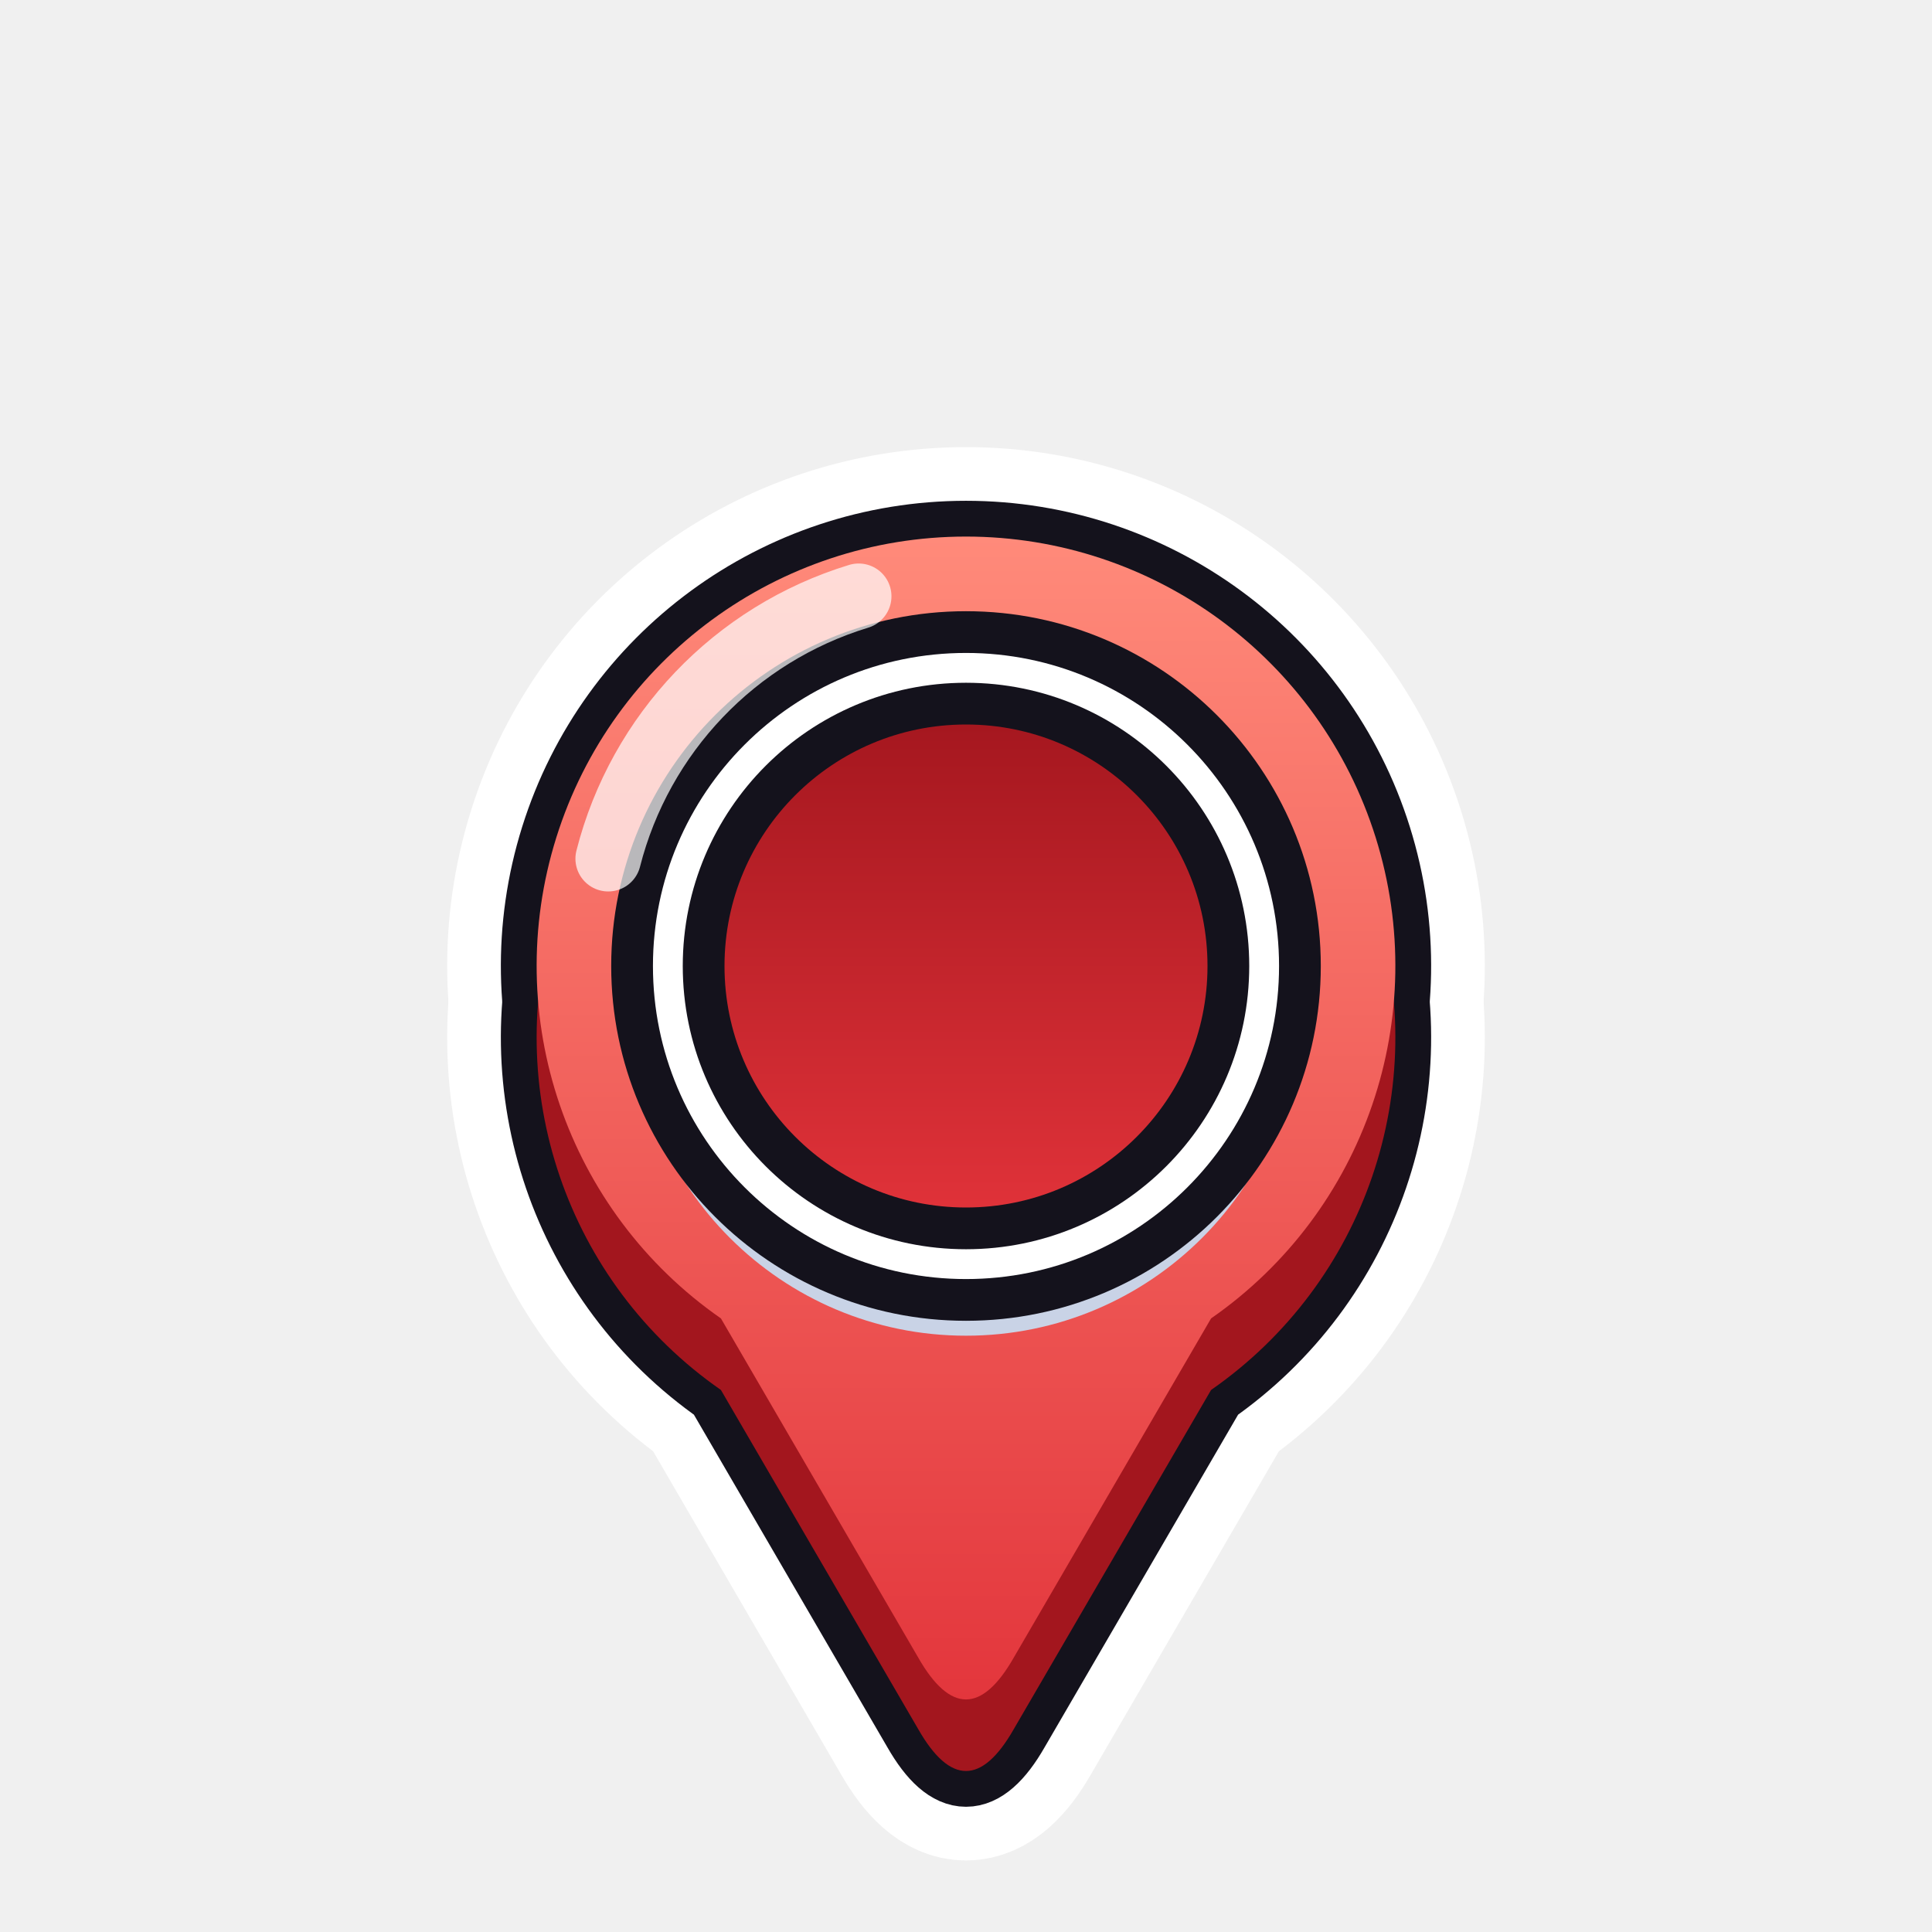
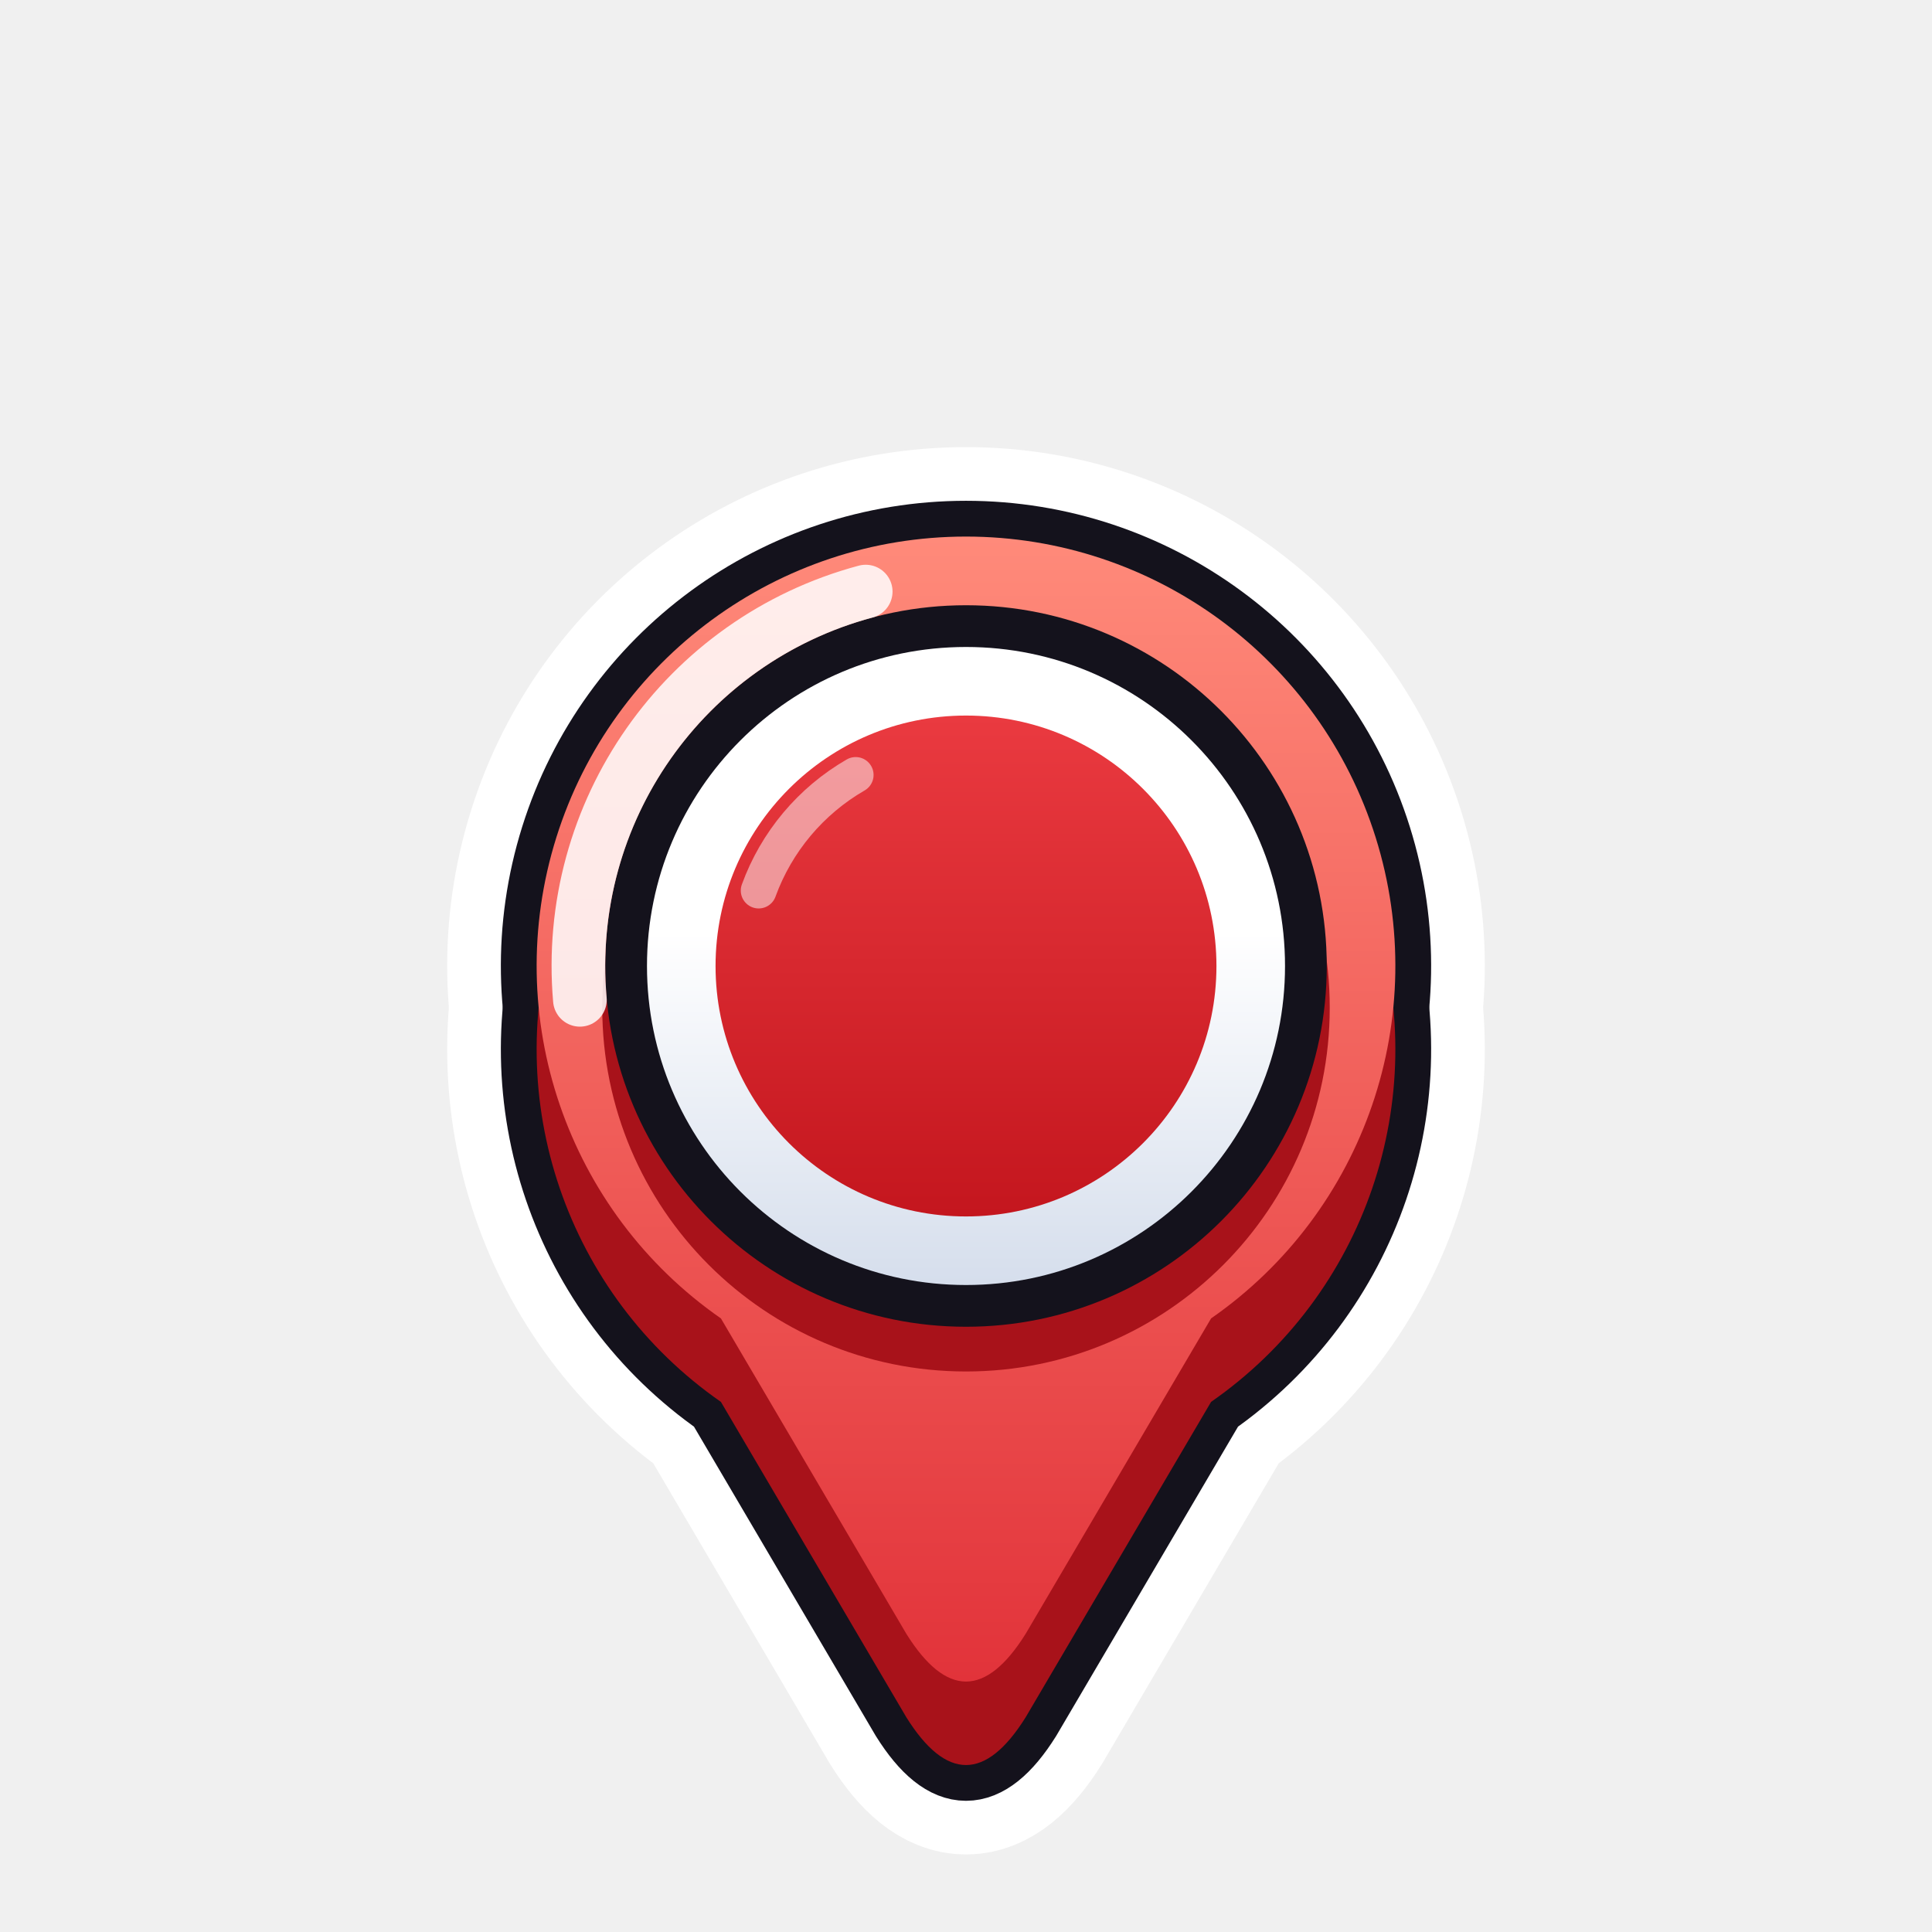
<svg xmlns="http://www.w3.org/2000/svg" viewBox="-62 -74 324 324" width="324" height="324">
  <defs>
-     <linearGradient id="gP" gradientUnits="userSpaceOnUse" x1="0" y1="16" x2="0" y2="218">
+     <linearGradient id="gP" gradientUnits="userSpaceOnUse" x1="0" y1="16" x2="0" y2="208">
      <stop offset="0" stop-color="#FF8A7A" />
      <stop offset="1" stop-color="#E2333A" />
    </linearGradient>
-     <linearGradient id="gI" gradientUnits="userSpaceOnUse" x1="0" y1="44" x2="0" y2="132">
-       <stop offset="0" stop-color="#A3161E" />
-       <stop offset="1" stop-color="#E2333A" />
+     <linearGradient id="gW" gradientUnits="userSpaceOnUse" x1="0" y1="31" x2="0" y2="145">
+       <stop offset="0.45" stop-color="#fff" />
+       <stop offset="1" stop-color="#D3DCEB" />
+     </linearGradient>
+     <linearGradient id="gI" gradientUnits="userSpaceOnUse" x1="0" y1="46" x2="0" y2="130">
+       <stop offset="0" stop-color="#EA3A40" />
+       <stop offset="1" stop-color="#C4161E" />
    </linearGradient>
  </defs>
-   <path d="M58.9,147.1 A72,72 0 1,1 141.1,147.1 L108,204 Q100,218 92,204 Z" fill="#fff" stroke="#fff" stroke-width="30" stroke-linejoin="round" />
-   <path d="M58.9,147.1 A72,72 0 1,1 141.1,147.1 L108,204 Q100,218 92,204 Z" transform="translate(0,12)" fill="#fff" stroke="#fff" stroke-width="30" stroke-linejoin="round" />
-   <path d="M58.9,147.1 A72,72 0 1,1 141.1,147.1 L108,204 Q100,218 92,204 Z" fill="#14121C" stroke="#14121C" stroke-width="12" stroke-linejoin="round" />
-   <path d="M58.9,147.1 A72,72 0 1,1 141.1,147.1 L108,204 Q100,218 92,204 Z" transform="translate(0,12)" fill="#14121C" stroke="#14121C" stroke-width="12" stroke-linejoin="round" />
-   <path d="M58.9,147.1 A72,72 0 1,1 141.1,147.1 L108,204 Q100,218 92,204 Z" transform="translate(0,12)" fill="#A3161E" />
-   <path d="M58.9,147.1 A72,72 0 1,1 141.1,147.1 L108,204 Q100,218 92,204 Z" fill="url(#gP)" />
-   <circle cx="100" cy="94" r="56" fill="#C9D3E6" />
-   <circle cx="100" cy="88" r="56" fill="#fff" stroke="#14121C" stroke-width="7" />
-   <circle cx="100" cy="88" r="44" fill="url(#gI)" stroke="#14121C" stroke-width="7" />
-   <path d="M40,70 A62,62 0 0,1 82,26" fill="none" stroke="#fff" stroke-opacity="0.7" stroke-width="11" stroke-linecap="round" />
+   <path d="M58.9,147.1 A72,72 0 1,1 141.1,147.1 L110,200 Q100,216 90,200 Z" fill="#fff" stroke="#fff" stroke-width="30" stroke-linejoin="round" />
+   <path d="M58.9,147.1 A72,72 0 1,1 141.1,147.1 L110,200 Q100,216 90,200 Z" transform="translate(0,14)" fill="#fff" stroke="#fff" stroke-width="30" stroke-linejoin="round" />
+   <path d="M58.9,147.1 A72,72 0 1,1 141.1,147.1 L110,200 Q100,216 90,200 Z" fill="#14121C" stroke="#14121C" stroke-width="12" stroke-linejoin="round" />
+   <path d="M58.9,147.1 A72,72 0 1,1 141.1,147.1 L110,200 Q100,216 90,200 Z" transform="translate(0,14)" fill="#14121C" stroke="#14121C" stroke-width="12" stroke-linejoin="round" />
+   <path d="M58.9,147.1 A72,72 0 1,1 141.1,147.1 L110,200 Q100,216 90,200 Z" transform="translate(0,14)" fill="#A8121A" />
+   <path d="M58.9,147.1 A72,72 0 1,1 141.1,147.1 L110,200 Q100,216 90,200 Z" fill="url(#gP)" />
+   <circle cx="100" cy="95" r="61" fill="#A8121A" />
+   <circle cx="100" cy="88" r="57" fill="url(#gW)" stroke="#14121C" stroke-width="7" />
+   <circle cx="100" cy="88" r="42" fill="url(#gI)" />
+   <path d="M35.25,93.67 A65,65 0 0,1 83.18,25.21" fill="none" stroke="#fff" stroke-opacity="0.85" stroke-width="9" stroke-linecap="round" />
+   <path d="M65.23,75.35 A37,37 0 0,1 81.5,55.96" fill="none" stroke="#fff" stroke-opacity="0.5" stroke-width="6" stroke-linecap="round" />
</svg>
